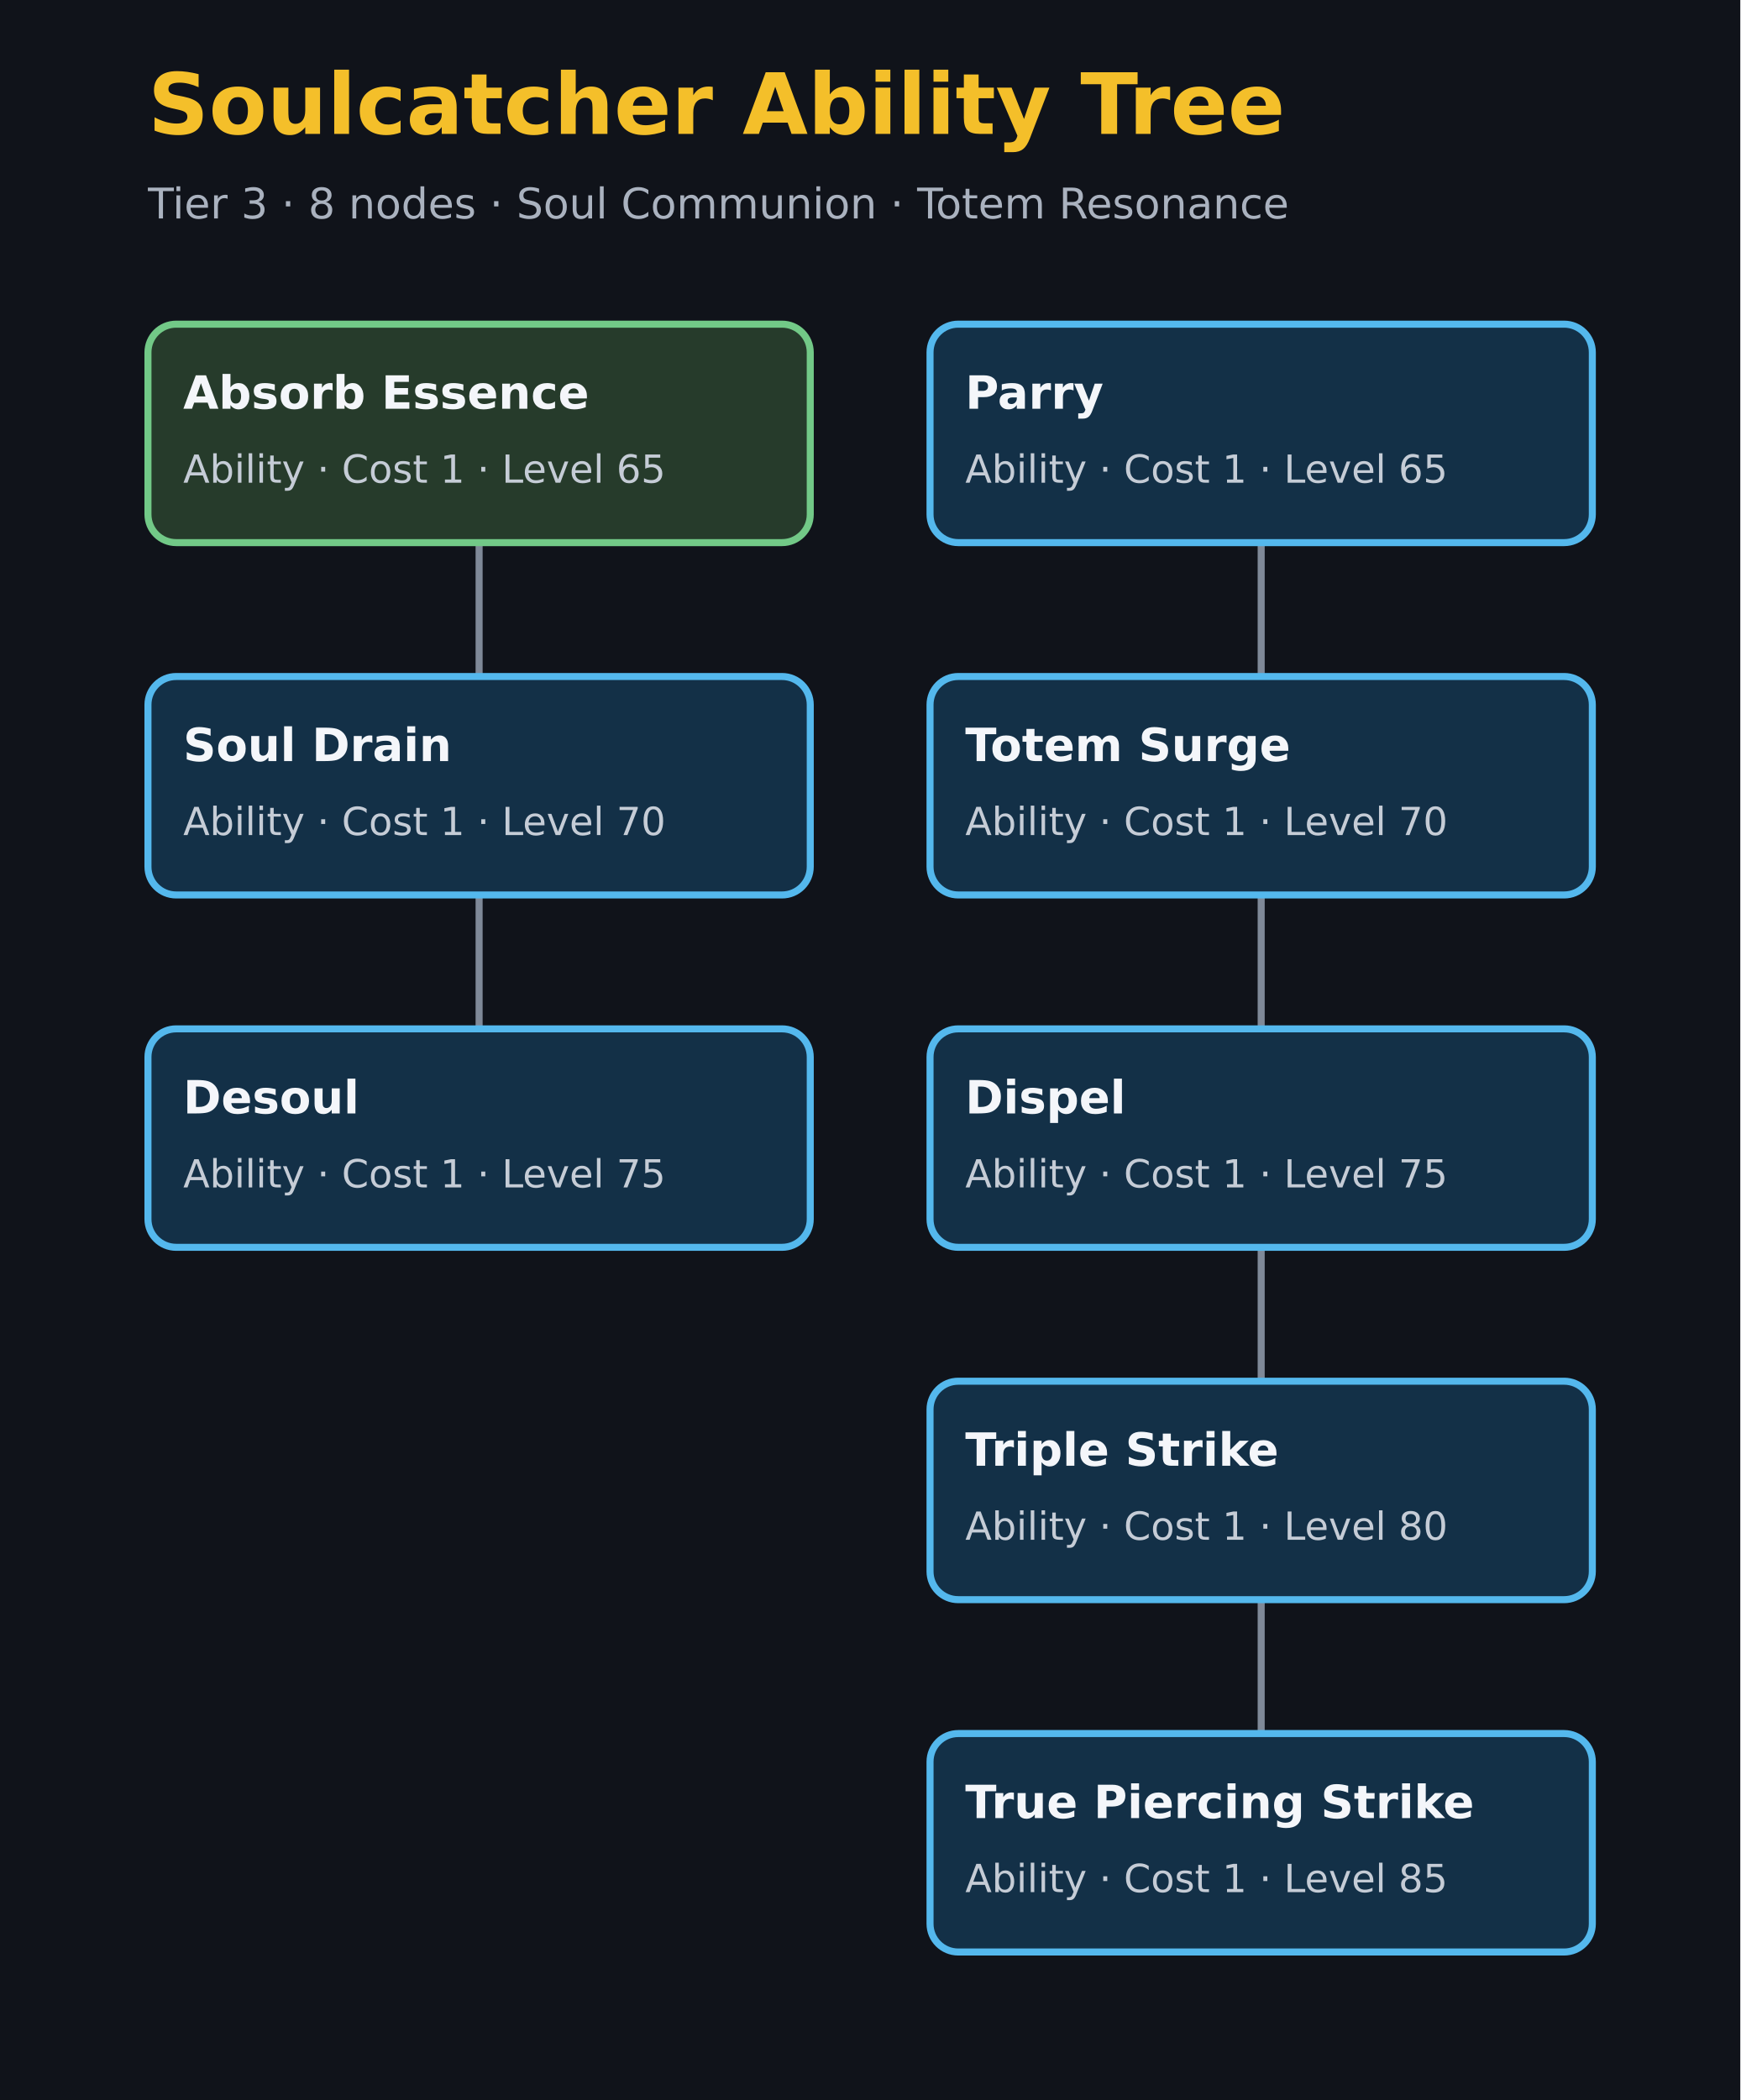
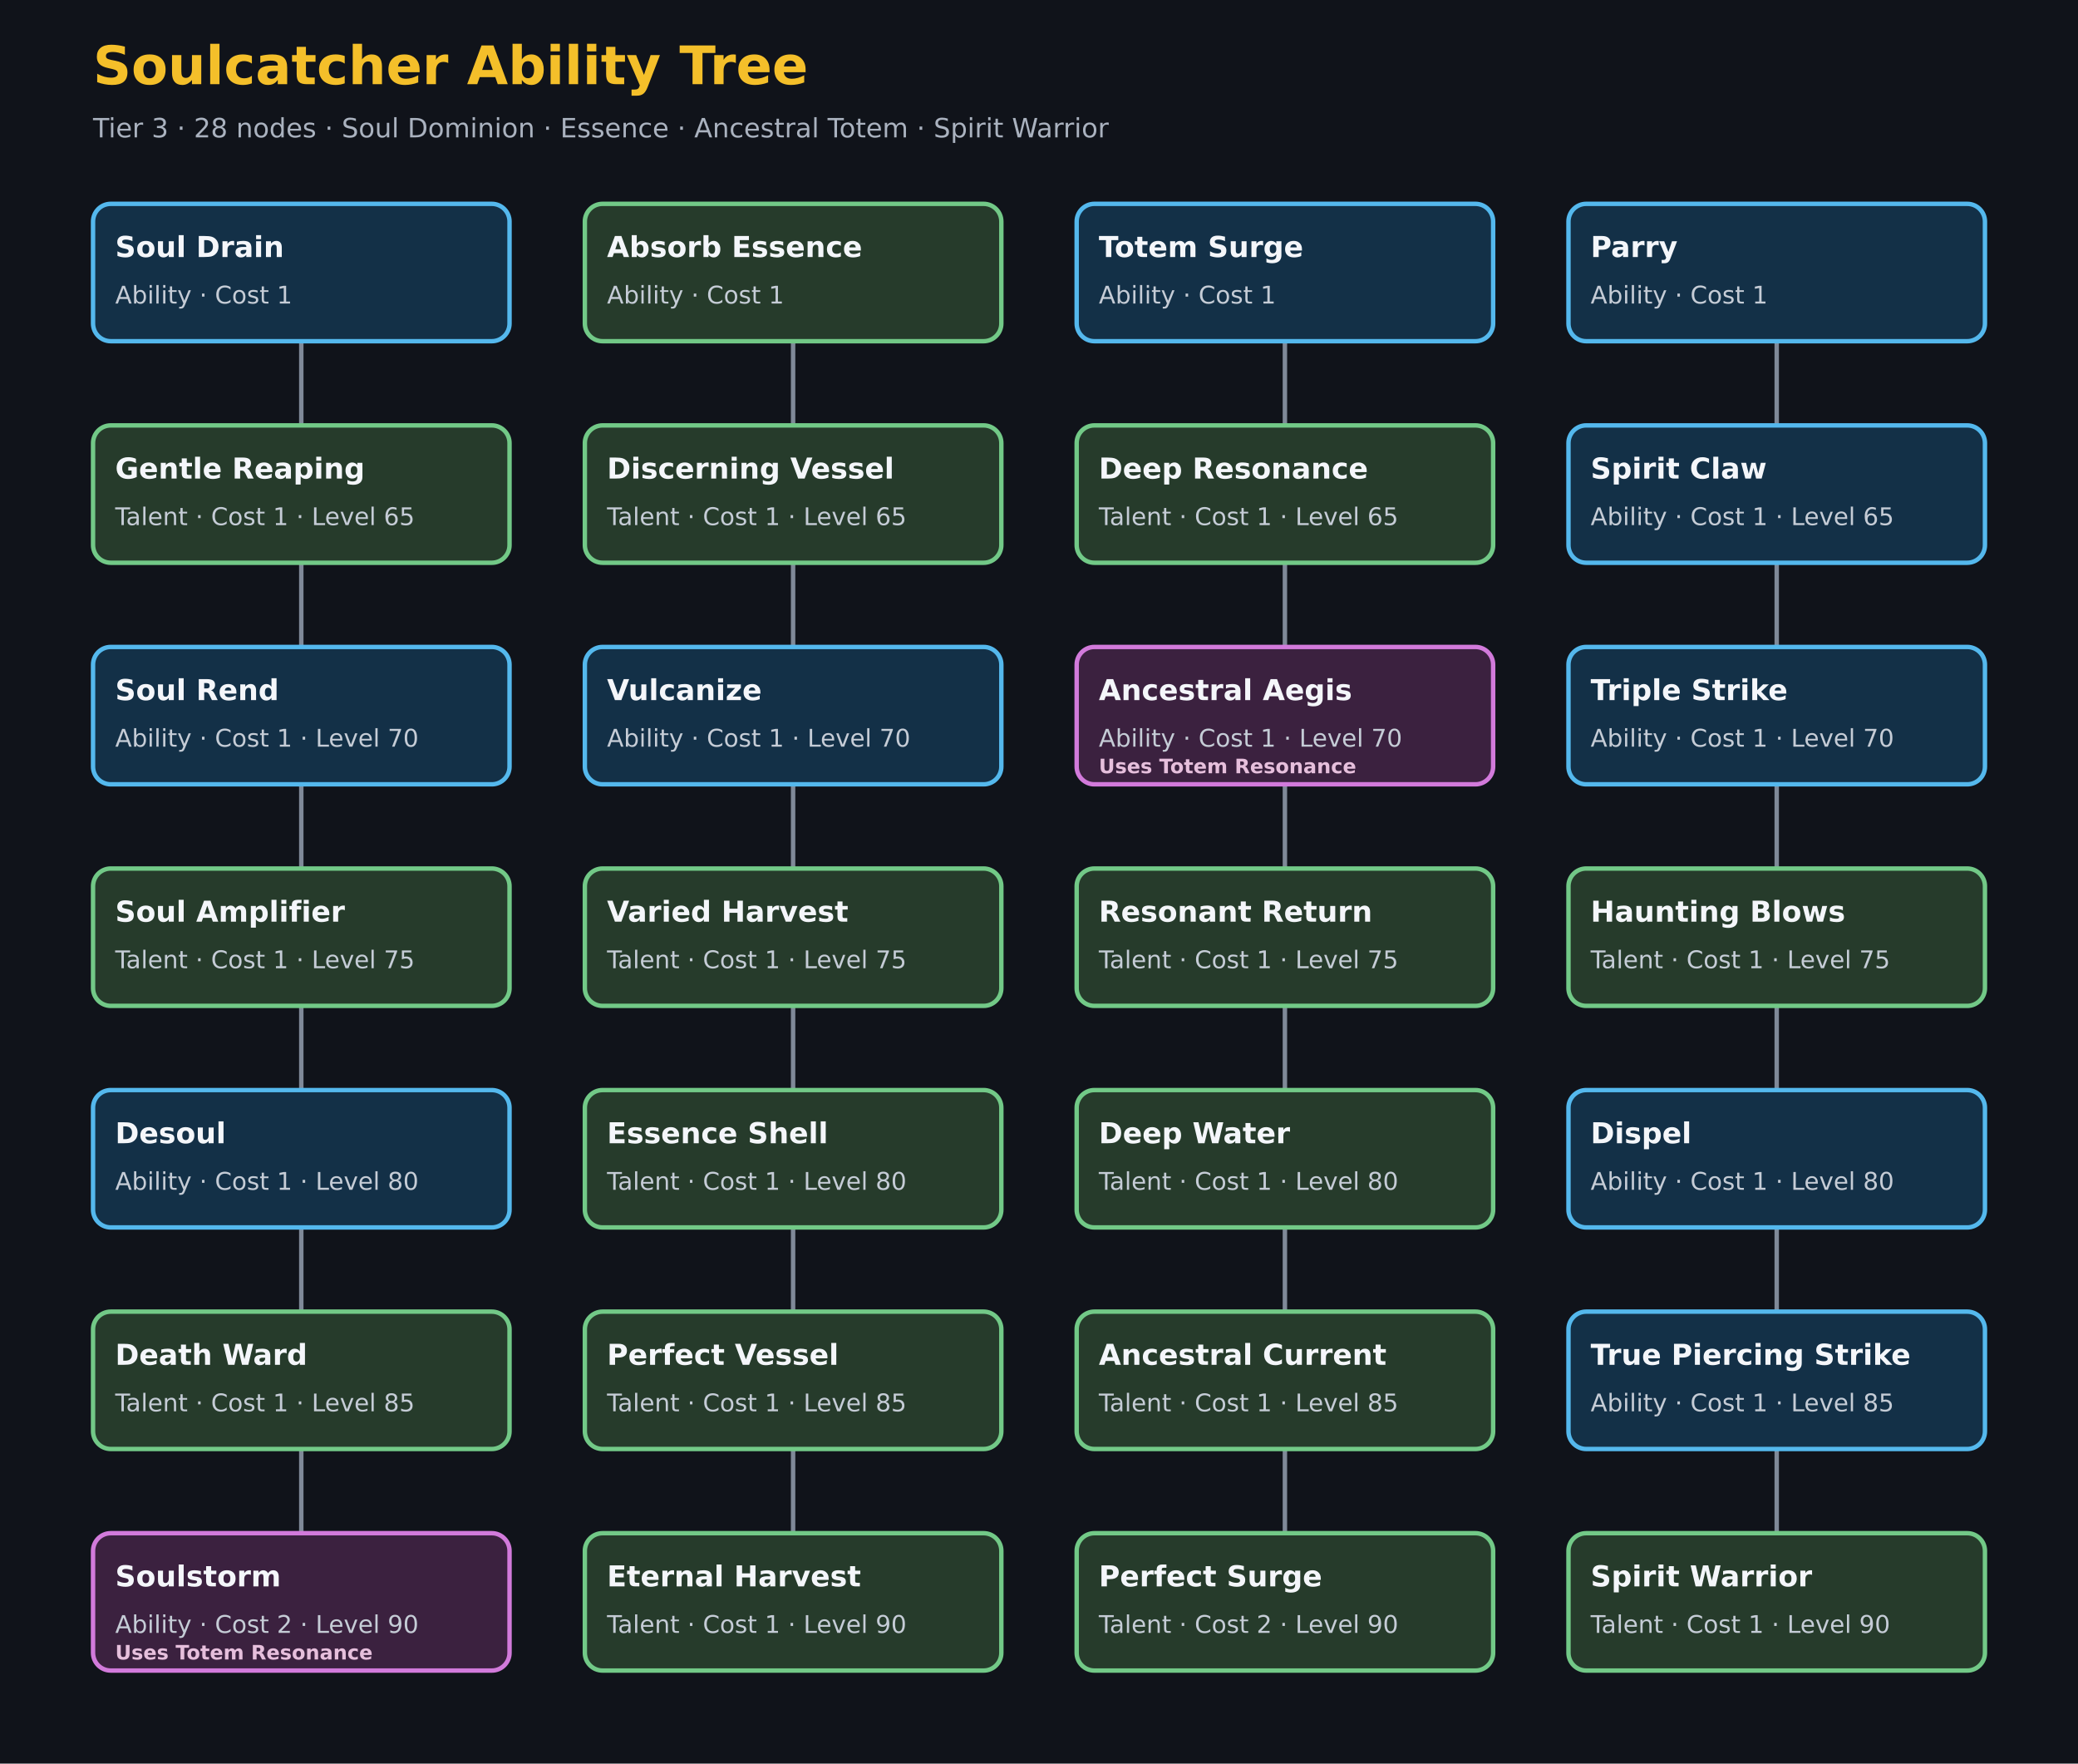
- <svg xmlns="http://www.w3.org/2000/svg" width="494" height="596" viewBox="0 0 494 596">
+ <svg xmlns="http://www.w3.org/2000/svg" width="938" height="796" viewBox="0 0 938 796">
  <style>
text{font-family:DejaVu Sans,Arial,sans-serif}
.title{fill:#f4bf2a;font-size:24px;font-weight:700}
.meta{fill:#aab2bf;font-size:12px}
.name{fill:#f4f6fa;font-size:13px;font-weight:700}
.detail{fill:#c5ccd6;font-size:11px}
.resource{fill:#e6bfdc;font-size:9px;font-weight:700}
.edge{fill:none;stroke:#7f8998;stroke-width:2}
.promotion-edge{fill:none;stroke:#c59d3d;stroke-width:3}
</style>
-   <rect width="494" height="596" fill="#10131a" />
+   <rect width="938" height="796" fill="#10131a" />
  <text class="title" x="42" y="38">Soulcatcher Ability Tree</text>
-   <text class="meta" x="42" y="62">Tier 3 · 8 nodes · Soul Communion · Totem Resonance</text>
+   <text class="meta" x="42" y="62">Tier 3 · 28 nodes · Soul Dominion · Essence · Ancestral Totem · Spirit Warrior</text>
+   <path class="edge" d="M 136.0 123.0 V 173.0 H 136.0 V 223.0" />
+   <path class="edge" d="M 136.0 223.0 V 273.0 H 136.0 V 323.0" />
+   <path class="edge" d="M 136.0 323.0 V 373.0 H 136.0 V 423.0" />
+   <path class="edge" d="M 136.0 423.0 V 473.0 H 136.0 V 523.0" />
+   <path class="edge" d="M 136.0 523.0 V 573.0 H 136.0 V 623.0" />
+   <path class="edge" d="M 136.0 623.0 V 673.0 H 136.0 V 723.0" />
  <path class="edge" d="M 358.0 123.0 V 173.0 H 358.0 V 223.0" />
-   <path class="edge" d="M 136.0 123.0 V 173.0 H 136.0 V 223.0" />
  <path class="edge" d="M 358.0 223.0 V 273.0 H 358.0 V 323.0" />
  <path class="edge" d="M 358.0 323.0 V 373.0 H 358.0 V 423.0" />
-   <path class="edge" d="M 136.0 223.0 V 273.0 H 136.0 V 323.0" />
  <path class="edge" d="M 358.0 423.0 V 473.0 H 358.0 V 523.0" />
-   <rect x="42.0" y="92.0" width="188" height="62" rx="8" fill="#263b2b" stroke="#72c987" stroke-width="2" />
-   <text class="name" x="52.0" y="116.0">Absorb Essence</text>
-   <text class="detail" x="52.0" y="137.0">Ability · Cost 1 · Level 65</text>
-   <rect x="264.0" y="92.0" width="188" height="62" rx="8" fill="#133047" stroke="#54b8ed" stroke-width="2" />
-   <text class="name" x="274.0" y="116.0">Parry</text>
-   <text class="detail" x="274.0" y="137.0">Ability · Cost 1 · Level 65</text>
-   <rect x="264.0" y="192.0" width="188" height="62" rx="8" fill="#133047" stroke="#54b8ed" stroke-width="2" />
-   <text class="name" x="274.0" y="216.0">Totem Surge</text>
-   <text class="detail" x="274.0" y="237.0">Ability · Cost 1 · Level 70</text>
-   <rect x="42.0" y="192.0" width="188" height="62" rx="8" fill="#133047" stroke="#54b8ed" stroke-width="2" />
-   <text class="name" x="52.0" y="216.0">Soul Drain</text>
-   <text class="detail" x="52.0" y="237.0">Ability · Cost 1 · Level 70</text>
+   <path class="edge" d="M 358.0 523.0 V 573.0 H 358.0 V 623.0" />
+   <path class="edge" d="M 358.0 623.0 V 673.0 H 358.0 V 723.0" />
+   <path class="edge" d="M 580.0 123.0 V 173.0 H 580.0 V 223.0" />
+   <path class="edge" d="M 580.0 223.0 V 273.0 H 580.0 V 323.0" />
+   <path class="edge" d="M 580.0 323.0 V 373.0 H 580.0 V 423.0" />
+   <path class="edge" d="M 580.0 423.0 V 473.0 H 580.0 V 523.0" />
+   <path class="edge" d="M 580.0 523.0 V 573.0 H 580.0 V 623.0" />
+   <path class="edge" d="M 580.0 623.0 V 673.0 H 580.0 V 723.0" />
+   <path class="edge" d="M 802.0 123.0 V 173.0 H 802.0 V 223.0" />
+   <path class="edge" d="M 802.0 223.0 V 273.0 H 802.0 V 323.0" />
+   <path class="edge" d="M 802.0 323.0 V 373.0 H 802.0 V 423.0" />
+   <path class="edge" d="M 802.0 423.0 V 473.0 H 802.0 V 523.0" />
+   <path class="edge" d="M 802.0 523.0 V 573.0 H 802.0 V 623.0" />
+   <path class="edge" d="M 802.0 623.0 V 673.0 H 802.0 V 723.0" />
+   <rect x="42.0" y="92.0" width="188" height="62" rx="8" fill="#133047" stroke="#54b8ed" stroke-width="2" />
+   <text class="name" x="52.0" y="116.0">Soul Drain</text>
+   <text class="detail" x="52.0" y="137.0">Ability · Cost 1</text>
+   <rect x="42.0" y="192.0" width="188" height="62" rx="8" fill="#263b2b" stroke="#72c987" stroke-width="2" />
+   <text class="name" x="52.0" y="216.0">Gentle Reaping</text>
+   <text class="detail" x="52.0" y="237.0">Talent · Cost 1 · Level 65</text>
+   <rect x="42.0" y="292.0" width="188" height="62" rx="8" fill="#133047" stroke="#54b8ed" stroke-width="2" />
+   <text class="name" x="52.0" y="316.0">Soul Rend</text>
+   <text class="detail" x="52.0" y="337.0">Ability · Cost 1 · Level 70</text>
+   <rect x="42.0" y="392.0" width="188" height="62" rx="8" fill="#263b2b" stroke="#72c987" stroke-width="2" />
+   <text class="name" x="52.0" y="416.0">Soul Amplifier</text>
+   <text class="detail" x="52.0" y="437.0">Talent · Cost 1 · Level 75</text>
+   <rect x="42.0" y="492.0" width="188" height="62" rx="8" fill="#133047" stroke="#54b8ed" stroke-width="2" />
+   <text class="name" x="52.0" y="516.0">Desoul</text>
+   <text class="detail" x="52.0" y="537.0">Ability · Cost 1 · Level 80</text>
+   <rect x="42.0" y="592.0" width="188" height="62" rx="8" fill="#263b2b" stroke="#72c987" stroke-width="2" />
+   <text class="name" x="52.0" y="616.0">Death Ward</text>
+   <text class="detail" x="52.0" y="637.0">Talent · Cost 1 · Level 85</text>
+   <rect x="42.0" y="692.0" width="188" height="62" rx="8" fill="#3b213f" stroke="#d27adb" stroke-width="2" />
+   <text class="name" x="52.0" y="716.0">Soulstorm</text>
+   <text class="detail" x="52.0" y="737.0">Ability · Cost 2 · Level 90</text>
+   <text class="resource" x="52.0" y="749.0">Uses Totem Resonance</text>
+   <rect x="264.0" y="92.0" width="188" height="62" rx="8" fill="#263b2b" stroke="#72c987" stroke-width="2" />
+   <text class="name" x="274.0" y="116.0">Absorb Essence</text>
+   <text class="detail" x="274.0" y="137.0">Ability · Cost 1</text>
+   <rect x="264.0" y="192.0" width="188" height="62" rx="8" fill="#263b2b" stroke="#72c987" stroke-width="2" />
+   <text class="name" x="274.0" y="216.0">Discerning Vessel</text>
+   <text class="detail" x="274.0" y="237.0">Talent · Cost 1 · Level 65</text>
  <rect x="264.0" y="292.0" width="188" height="62" rx="8" fill="#133047" stroke="#54b8ed" stroke-width="2" />
-   <text class="name" x="274.0" y="316.0">Dispel</text>
-   <text class="detail" x="274.0" y="337.0">Ability · Cost 1 · Level 75</text>
-   <rect x="264.0" y="392.0" width="188" height="62" rx="8" fill="#133047" stroke="#54b8ed" stroke-width="2" />
-   <text class="name" x="274.0" y="416.0">Triple Strike</text>
-   <text class="detail" x="274.0" y="437.0">Ability · Cost 1 · Level 80</text>
-   <rect x="42.0" y="292.0" width="188" height="62" rx="8" fill="#133047" stroke="#54b8ed" stroke-width="2" />
-   <text class="name" x="52.0" y="316.0">Desoul</text>
-   <text class="detail" x="52.0" y="337.0">Ability · Cost 1 · Level 75</text>
-   <rect x="264.0" y="492.0" width="188" height="62" rx="8" fill="#133047" stroke="#54b8ed" stroke-width="2" />
-   <text class="name" x="274.0" y="516.0">True Piercing Strike</text>
-   <text class="detail" x="274.0" y="537.0">Ability · Cost 1 · Level 85</text>
+   <text class="name" x="274.0" y="316.0">Vulcanize</text>
+   <text class="detail" x="274.0" y="337.0">Ability · Cost 1 · Level 70</text>
+   <rect x="264.0" y="392.0" width="188" height="62" rx="8" fill="#263b2b" stroke="#72c987" stroke-width="2" />
+   <text class="name" x="274.0" y="416.0">Varied Harvest</text>
+   <text class="detail" x="274.0" y="437.0">Talent · Cost 1 · Level 75</text>
+   <rect x="264.0" y="492.0" width="188" height="62" rx="8" fill="#263b2b" stroke="#72c987" stroke-width="2" />
+   <text class="name" x="274.0" y="516.0">Essence Shell</text>
+   <text class="detail" x="274.0" y="537.0">Talent · Cost 1 · Level 80</text>
+   <rect x="264.0" y="592.0" width="188" height="62" rx="8" fill="#263b2b" stroke="#72c987" stroke-width="2" />
+   <text class="name" x="274.0" y="616.0">Perfect Vessel</text>
+   <text class="detail" x="274.0" y="637.0">Talent · Cost 1 · Level 85</text>
+   <rect x="264.0" y="692.0" width="188" height="62" rx="8" fill="#263b2b" stroke="#72c987" stroke-width="2" />
+   <text class="name" x="274.0" y="716.0">Eternal Harvest</text>
+   <text class="detail" x="274.0" y="737.0">Talent · Cost 1 · Level 90</text>
+   <rect x="486.0" y="92.0" width="188" height="62" rx="8" fill="#133047" stroke="#54b8ed" stroke-width="2" />
+   <text class="name" x="496.0" y="116.0">Totem Surge</text>
+   <text class="detail" x="496.0" y="137.0">Ability · Cost 1</text>
+   <rect x="486.0" y="192.0" width="188" height="62" rx="8" fill="#263b2b" stroke="#72c987" stroke-width="2" />
+   <text class="name" x="496.0" y="216.0">Deep Resonance</text>
+   <text class="detail" x="496.0" y="237.0">Talent · Cost 1 · Level 65</text>
+   <rect x="486.0" y="292.0" width="188" height="62" rx="8" fill="#3b213f" stroke="#d27adb" stroke-width="2" />
+   <text class="name" x="496.0" y="316.0">Ancestral Aegis</text>
+   <text class="detail" x="496.0" y="337.0">Ability · Cost 1 · Level 70</text>
+   <text class="resource" x="496.0" y="349.0">Uses Totem Resonance</text>
+   <rect x="486.0" y="392.0" width="188" height="62" rx="8" fill="#263b2b" stroke="#72c987" stroke-width="2" />
+   <text class="name" x="496.0" y="416.0">Resonant Return</text>
+   <text class="detail" x="496.0" y="437.0">Talent · Cost 1 · Level 75</text>
+   <rect x="486.0" y="492.0" width="188" height="62" rx="8" fill="#263b2b" stroke="#72c987" stroke-width="2" />
+   <text class="name" x="496.0" y="516.0">Deep Water</text>
+   <text class="detail" x="496.0" y="537.0">Talent · Cost 1 · Level 80</text>
+   <rect x="486.0" y="592.0" width="188" height="62" rx="8" fill="#263b2b" stroke="#72c987" stroke-width="2" />
+   <text class="name" x="496.0" y="616.0">Ancestral Current</text>
+   <text class="detail" x="496.0" y="637.0">Talent · Cost 1 · Level 85</text>
+   <rect x="486.0" y="692.0" width="188" height="62" rx="8" fill="#263b2b" stroke="#72c987" stroke-width="2" />
+   <text class="name" x="496.0" y="716.0">Perfect Surge</text>
+   <text class="detail" x="496.0" y="737.0">Talent · Cost 2 · Level 90</text>
+   <rect x="708.0" y="92.0" width="188" height="62" rx="8" fill="#133047" stroke="#54b8ed" stroke-width="2" />
+   <text class="name" x="718.0" y="116.0">Parry</text>
+   <text class="detail" x="718.0" y="137.0">Ability · Cost 1</text>
+   <rect x="708.0" y="192.0" width="188" height="62" rx="8" fill="#133047" stroke="#54b8ed" stroke-width="2" />
+   <text class="name" x="718.0" y="216.0">Spirit Claw</text>
+   <text class="detail" x="718.0" y="237.0">Ability · Cost 1 · Level 65</text>
+   <rect x="708.0" y="292.0" width="188" height="62" rx="8" fill="#133047" stroke="#54b8ed" stroke-width="2" />
+   <text class="name" x="718.0" y="316.0">Triple Strike</text>
+   <text class="detail" x="718.0" y="337.0">Ability · Cost 1 · Level 70</text>
+   <rect x="708.0" y="392.0" width="188" height="62" rx="8" fill="#263b2b" stroke="#72c987" stroke-width="2" />
+   <text class="name" x="718.0" y="416.0">Haunting Blows</text>
+   <text class="detail" x="718.0" y="437.0">Talent · Cost 1 · Level 75</text>
+   <rect x="708.0" y="492.0" width="188" height="62" rx="8" fill="#133047" stroke="#54b8ed" stroke-width="2" />
+   <text class="name" x="718.0" y="516.0">Dispel</text>
+   <text class="detail" x="718.0" y="537.0">Ability · Cost 1 · Level 80</text>
+   <rect x="708.0" y="592.0" width="188" height="62" rx="8" fill="#133047" stroke="#54b8ed" stroke-width="2" />
+   <text class="name" x="718.0" y="616.0">True Piercing Strike</text>
+   <text class="detail" x="718.0" y="637.0">Ability · Cost 1 · Level 85</text>
+   <rect x="708.0" y="692.0" width="188" height="62" rx="8" fill="#263b2b" stroke="#72c987" stroke-width="2" />
+   <text class="name" x="718.0" y="716.0">Spirit Warrior</text>
+   <text class="detail" x="718.0" y="737.0">Talent · Cost 1 · Level 90</text>
</svg>
